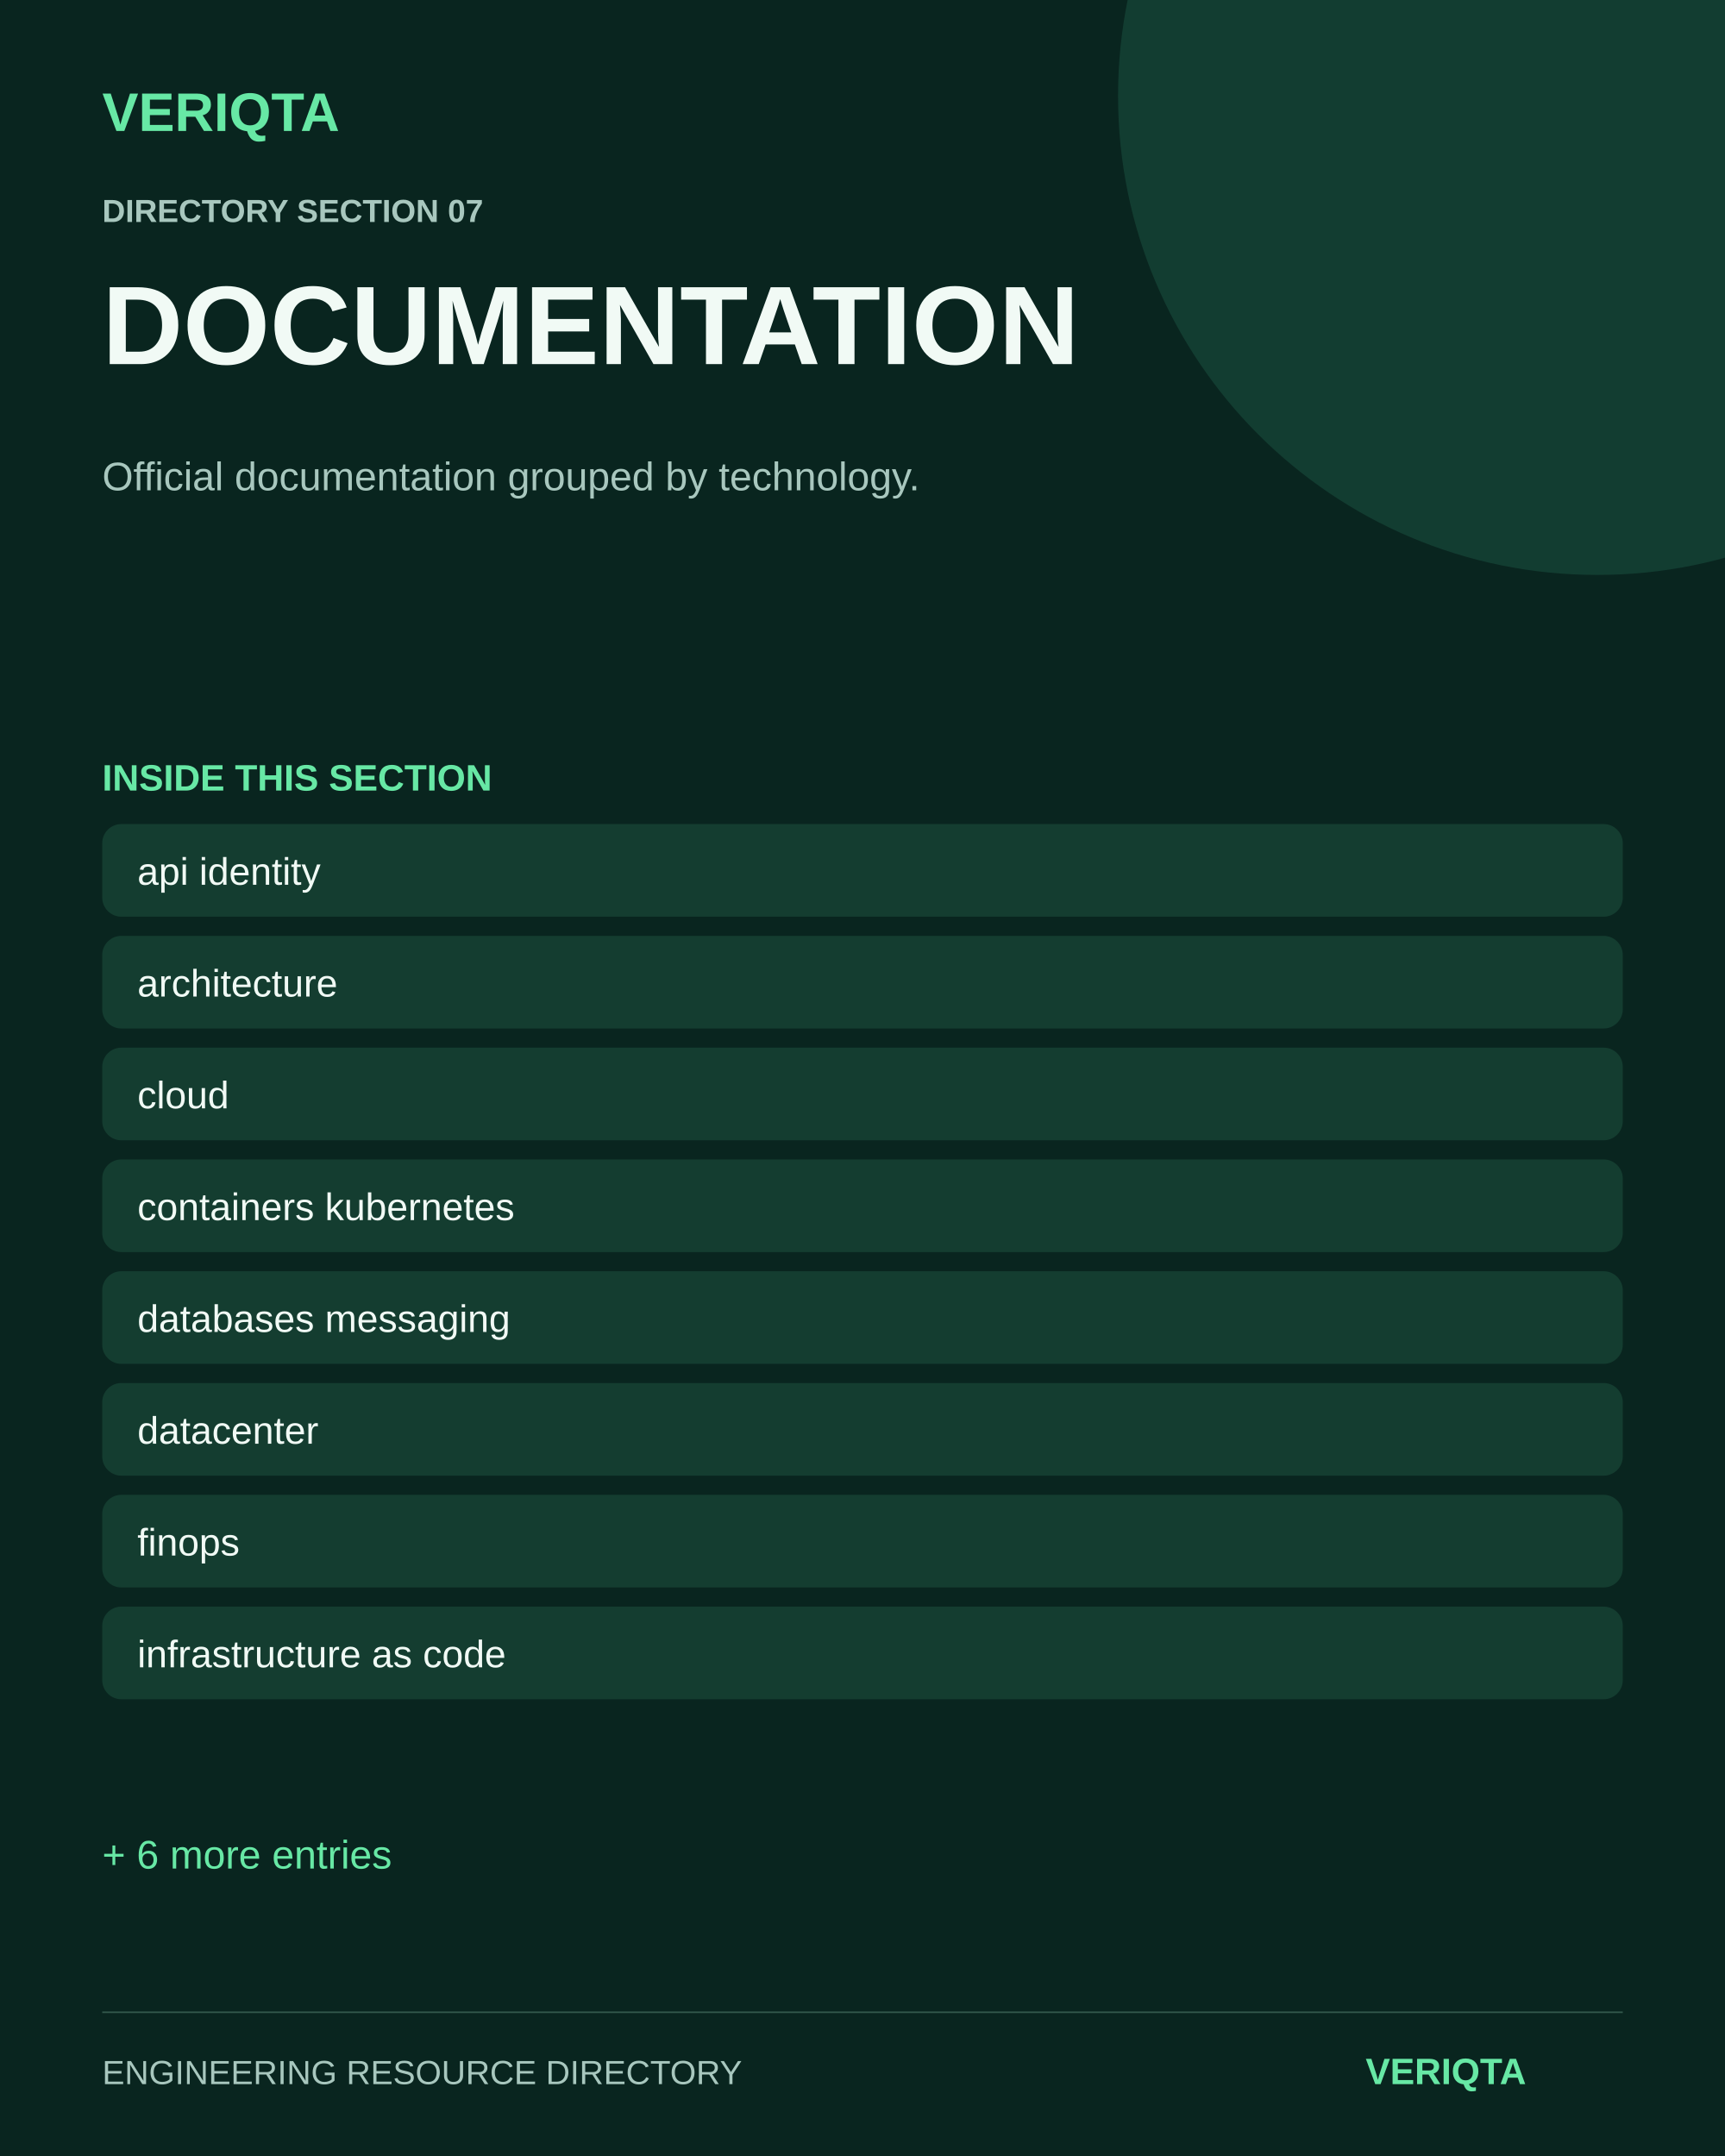
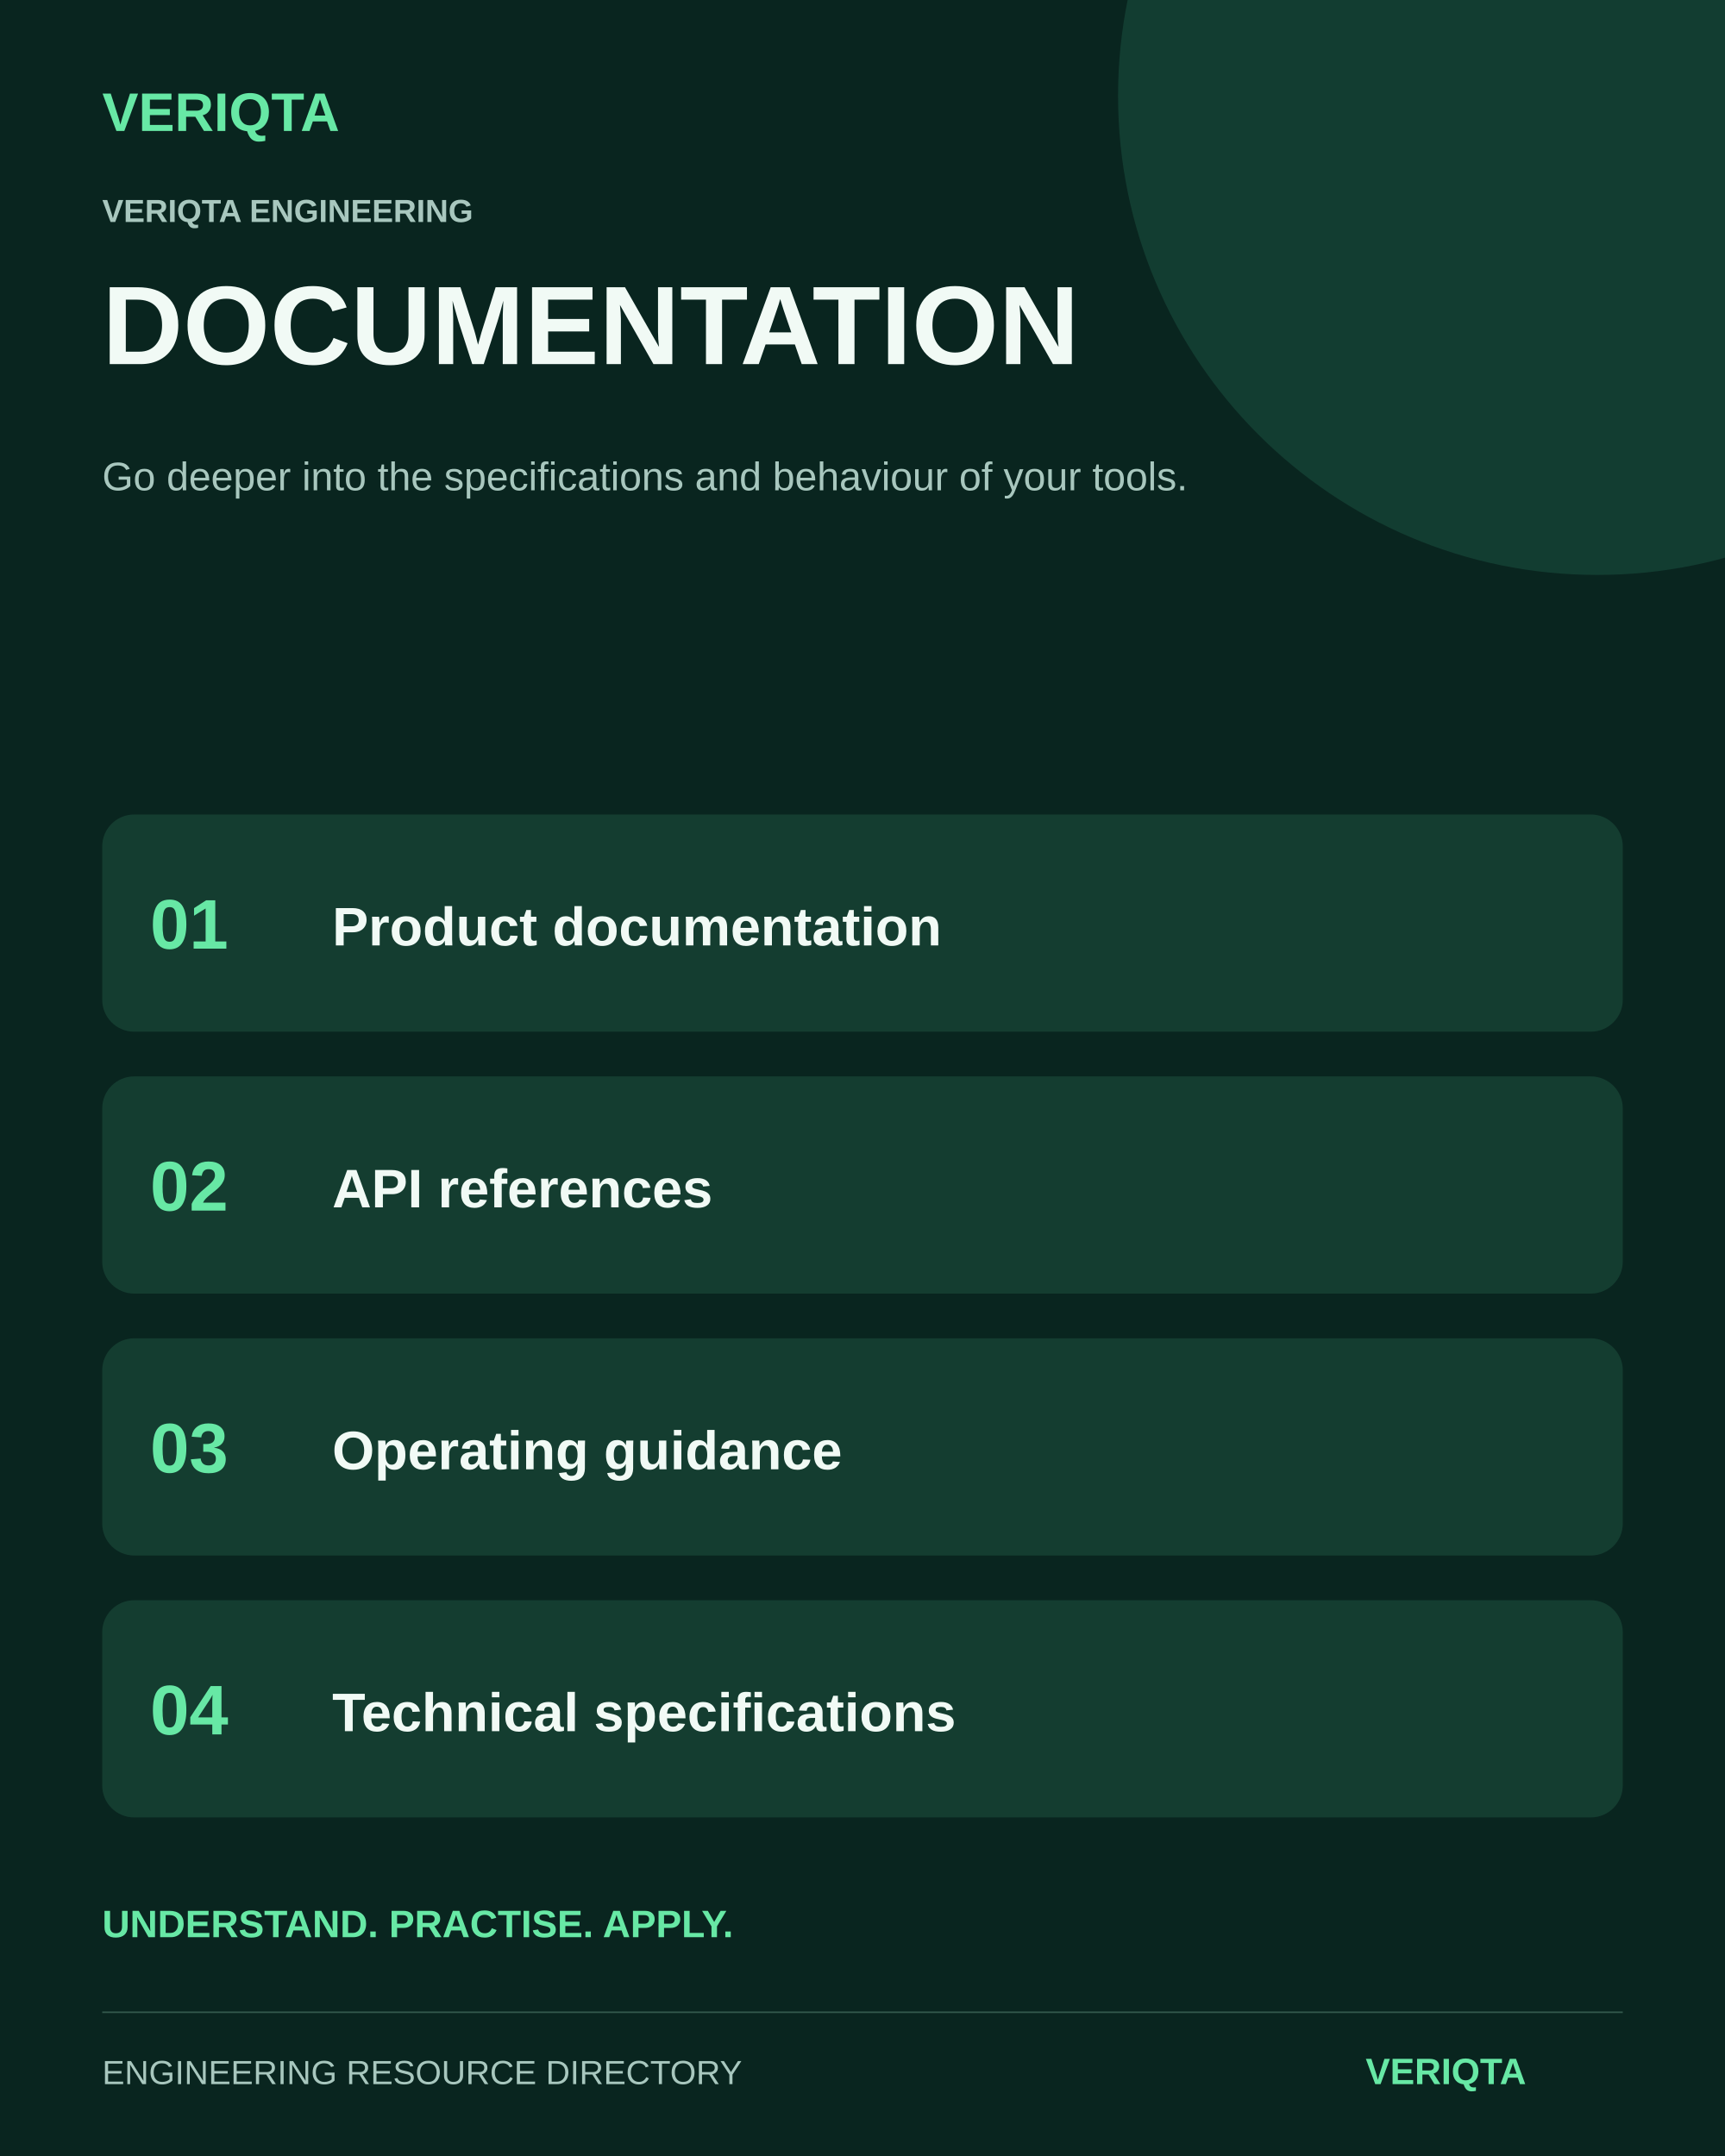
<svg xmlns="http://www.w3.org/2000/svg" width="1080" height="1350" viewBox="0 0 1080 1350">
  <rect x="0" y="0" width="1080" height="1350" rx="0" fill="#09251F" />
  <circle cx="1000" cy="60" r="300" fill="#123D31" />
  <text x="64" y="82" font-family="Arial, Nimbus Sans, sans-serif" font-size="34" font-weight="bold" fill="#67E8A5">VERIQTA</text>
-   <text x="64" y="139" font-family="Arial, Nimbus Sans, sans-serif" font-size="20" font-weight="bold" fill="#A8C7BE">DIRECTORY SECTION 07</text>
+   <text x="64" y="139" font-family="Arial, Nimbus Sans, sans-serif" font-size="20" font-weight="bold" fill="#A8C7BE">VERIQTA ENGINEERING</text>
  <text x="64" y="228" font-family="Arial, Nimbus Sans, sans-serif" font-size="70" font-weight="bold" fill="#F1FAF5">DOCUMENTATION</text>
-   <text x="64" y="307" font-family="Arial, Nimbus Sans, sans-serif" font-size="25" font-weight="normal" fill="#A8C7BE">Official documentation grouped by technology.</text>
+   <text x="64" y="307" font-family="Arial, Nimbus Sans, sans-serif" font-size="25" font-weight="normal" fill="#A8C7BE">Go deeper into the specifications and behaviour of your tools.</text>
  <path d="M64 1260H1016" stroke="#31584B" />
  <text x="64" y="1305" font-family="Arial, Nimbus Sans, sans-serif" font-size="21" font-weight="normal" fill="#A8C7BE">ENGINEERING RESOURCE DIRECTORY</text>
  <text x="855" y="1305" font-family="Arial, Nimbus Sans, sans-serif" font-size="23" font-weight="bold" fill="#67E8A5">VERIQTA</text>
-   <text x="64" y="495" font-family="Arial, Nimbus Sans, sans-serif" font-size="23" font-weight="bold" fill="#67E8A5">INSIDE THIS SECTION</text>
-   <rect x="64" y="516" width="952" height="58" rx="12" fill="#143D30" />
-   <text x="86" y="554" font-family="Arial, Nimbus Sans, sans-serif" font-size="24" font-weight="normal" fill="#F1FAF5">api identity</text>
-   <rect x="64" y="586" width="952" height="58" rx="12" fill="#143D30" />
-   <text x="86" y="624" font-family="Arial, Nimbus Sans, sans-serif" font-size="24" font-weight="normal" fill="#F1FAF5">architecture</text>
-   <rect x="64" y="656" width="952" height="58" rx="12" fill="#143D30" />
-   <text x="86" y="694" font-family="Arial, Nimbus Sans, sans-serif" font-size="24" font-weight="normal" fill="#F1FAF5">cloud</text>
-   <rect x="64" y="726" width="952" height="58" rx="12" fill="#143D30" />
-   <text x="86" y="764" font-family="Arial, Nimbus Sans, sans-serif" font-size="24" font-weight="normal" fill="#F1FAF5">containers kubernetes</text>
-   <rect x="64" y="796" width="952" height="58" rx="12" fill="#143D30" />
-   <text x="86" y="834" font-family="Arial, Nimbus Sans, sans-serif" font-size="24" font-weight="normal" fill="#F1FAF5">databases messaging</text>
-   <rect x="64" y="866" width="952" height="58" rx="12" fill="#143D30" />
-   <text x="86" y="904" font-family="Arial, Nimbus Sans, sans-serif" font-size="24" font-weight="normal" fill="#F1FAF5">datacenter</text>
-   <rect x="64" y="936" width="952" height="58" rx="12" fill="#143D30" />
-   <text x="86" y="974" font-family="Arial, Nimbus Sans, sans-serif" font-size="24" font-weight="normal" fill="#F1FAF5">finops</text>
-   <rect x="64" y="1006" width="952" height="58" rx="12" fill="#143D30" />
-   <text x="86" y="1044" font-family="Arial, Nimbus Sans, sans-serif" font-size="24" font-weight="normal" fill="#F1FAF5">infrastructure as code</text>
-   <text x="64" y="1170" font-family="Arial, Nimbus Sans, sans-serif" font-size="25" font-weight="normal" fill="#67E8A5">+ 6 more entries</text>
+   <rect x="64" y="510" width="952" height="136" rx="20" fill="#143D30" />
+   <text x="94" y="594" font-family="Arial, Nimbus Sans, sans-serif" font-size="44" font-weight="bold" fill="#67E8A5">01</text>
+   <text x="208" y="592" font-family="Arial, Nimbus Sans, sans-serif" font-size="34" font-weight="bold" fill="#F1FAF5">Product documentation</text>
+   <rect x="64" y="674" width="952" height="136" rx="20" fill="#143D30" />
+   <text x="94" y="758" font-family="Arial, Nimbus Sans, sans-serif" font-size="44" font-weight="bold" fill="#67E8A5">02</text>
+   <text x="208" y="756" font-family="Arial, Nimbus Sans, sans-serif" font-size="34" font-weight="bold" fill="#F1FAF5">API references</text>
+   <rect x="64" y="838" width="952" height="136" rx="20" fill="#143D30" />
+   <text x="94" y="922" font-family="Arial, Nimbus Sans, sans-serif" font-size="44" font-weight="bold" fill="#67E8A5">03</text>
+   <text x="208" y="920" font-family="Arial, Nimbus Sans, sans-serif" font-size="34" font-weight="bold" fill="#F1FAF5">Operating guidance</text>
+   <rect x="64" y="1002" width="952" height="136" rx="20" fill="#143D30" />
+   <text x="94" y="1086" font-family="Arial, Nimbus Sans, sans-serif" font-size="44" font-weight="bold" fill="#67E8A5">04</text>
+   <text x="208" y="1084" font-family="Arial, Nimbus Sans, sans-serif" font-size="34" font-weight="bold" fill="#F1FAF5">Technical specifications</text>
+   <text x="64" y="1213" font-family="Arial, Nimbus Sans, sans-serif" font-size="24" font-weight="bold" fill="#67E8A5">UNDERSTAND. PRACTISE. APPLY.</text>
</svg>
